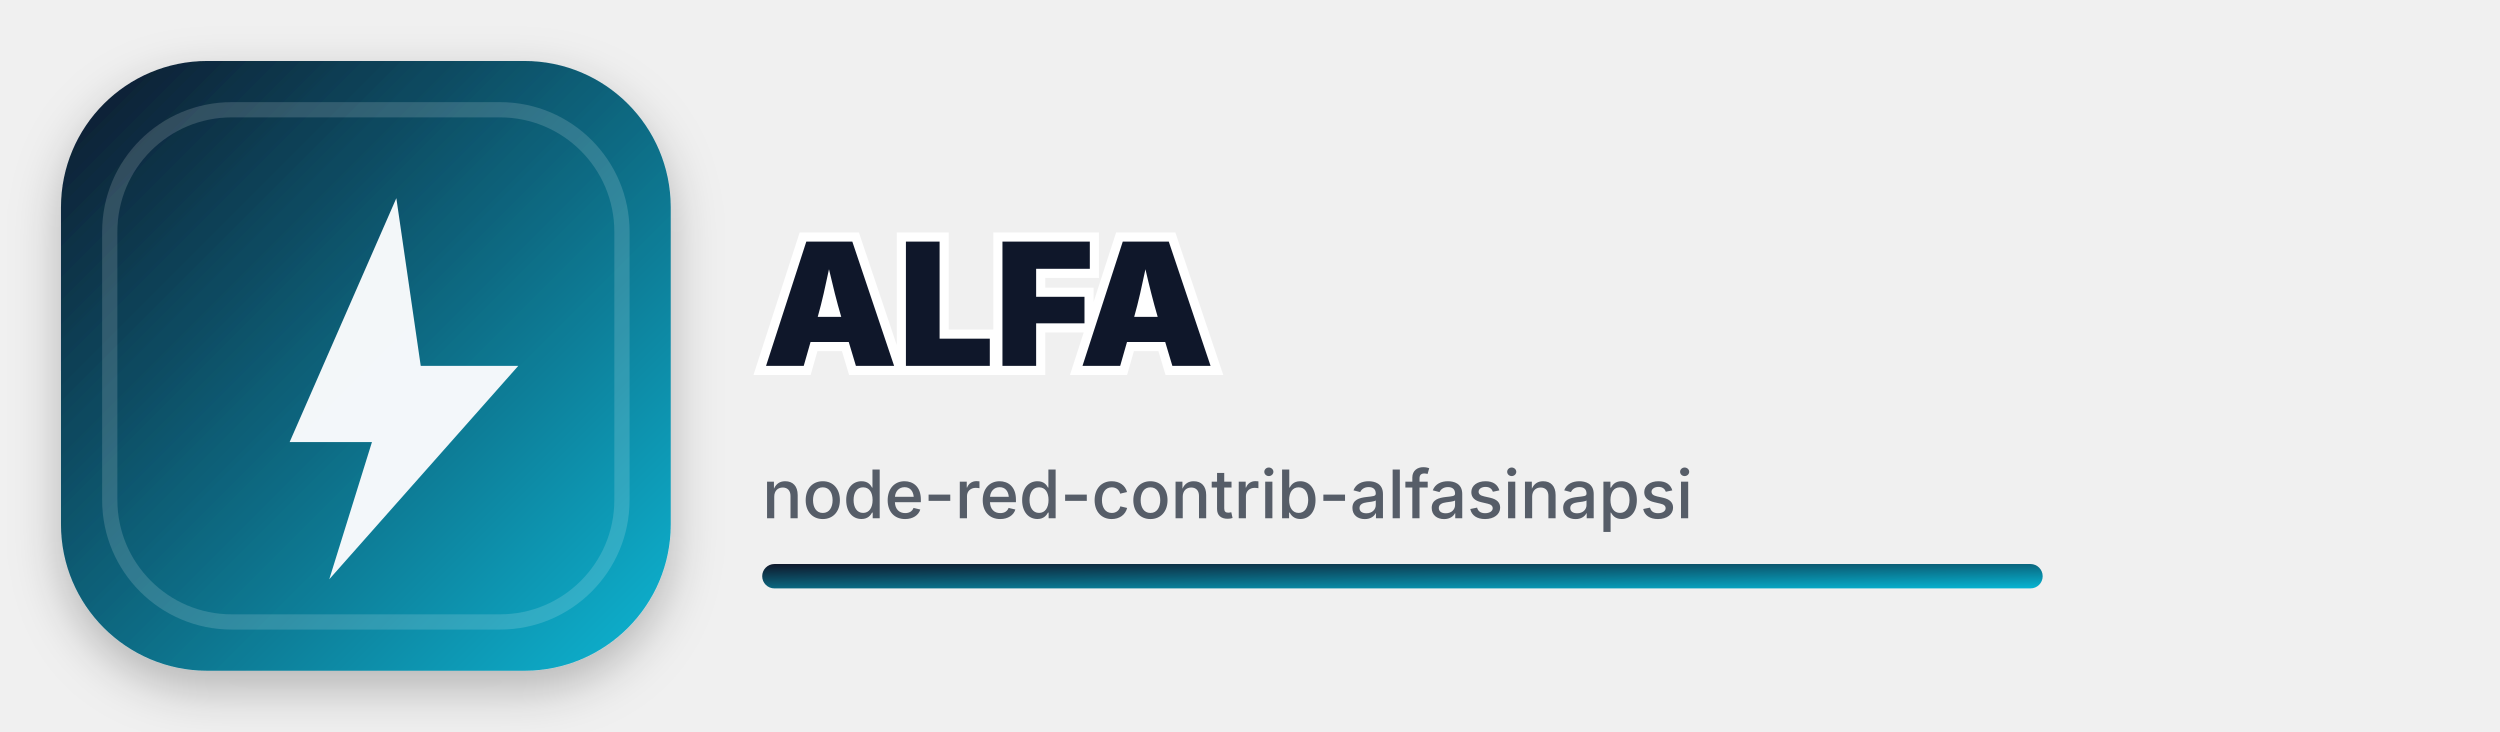
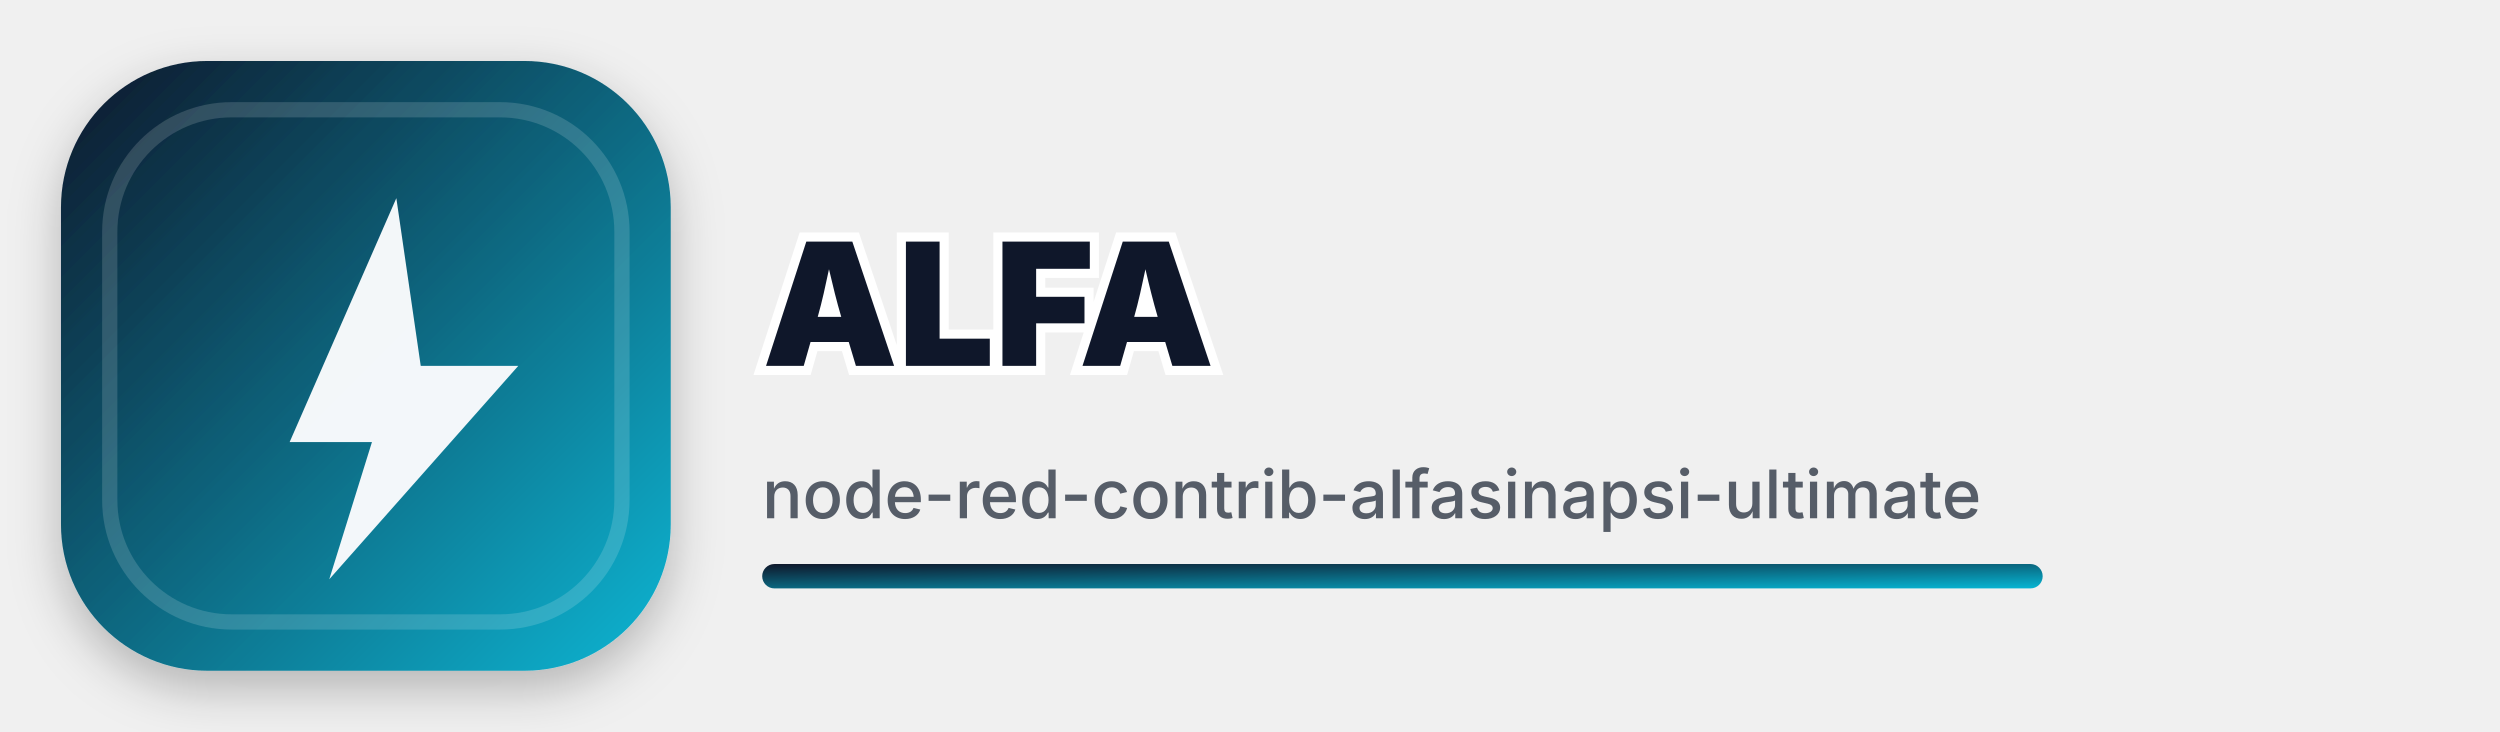
- <svg xmlns="http://www.w3.org/2000/svg" width="820" height="240" viewBox="0 0 820 240" role="img" aria-label="ALFA node-red-contrib-alfasinapsi">
+ <svg xmlns="http://www.w3.org/2000/svg" width="820" height="240" viewBox="0 0 820 240" role="img" aria-label="ALFA node-red-contrib-alfasinapsi-ultimate">
  <defs>
    <linearGradient id="gradMain2" x1="0" y1="0" x2="1" y2="1">
      <stop offset="0" stop-color="#0F172A" />
      <stop offset="1" stop-color="#06B6D4" />
    </linearGradient>
    <filter id="shadow2" x="-20%" y="-20%" width="140%" height="140%">
      <feDropShadow dx="0" dy="6" stdDeviation="8" flood-color="#000000" flood-opacity="0.25" />
    </filter>
  </defs>
  <rect x="20" y="20" width="200" height="200" rx="48" fill="url(#gradMain2)" filter="url(#shadow2)" />
  <rect x="36" y="36" width="168" height="168" rx="40" fill="none" stroke="#FFFFFF" stroke-opacity="0.15" stroke-width="5" />
  <path d="M130 65 L95 145 H122 L108 190 L170 120 H138 Z" fill="#F8FAFC" opacity="0.98" />
  <text x="250" y="120" font-family="Inter, system-ui, -apple-system, Segoe UI, Roboto, Arial" font-size="56" font-weight="900" fill="#0F172A" stroke="#FFFFFF" stroke-width="6" paint-order="stroke fill">
    ALFA
  </text>
  <text x="250" y="170" font-family="Inter, system-ui, -apple-system, Segoe UI, Roboto, Arial" font-size="22" font-weight="500" fill="#565d68">
-     node-red-contrib-alfasinapsi
+     node-red-contrib-alfasinapsi-ultimate
  </text>
  <rect x="250" y="185" width="420" height="8" rx="4" fill="url(#gradMain2)" />
</svg>
